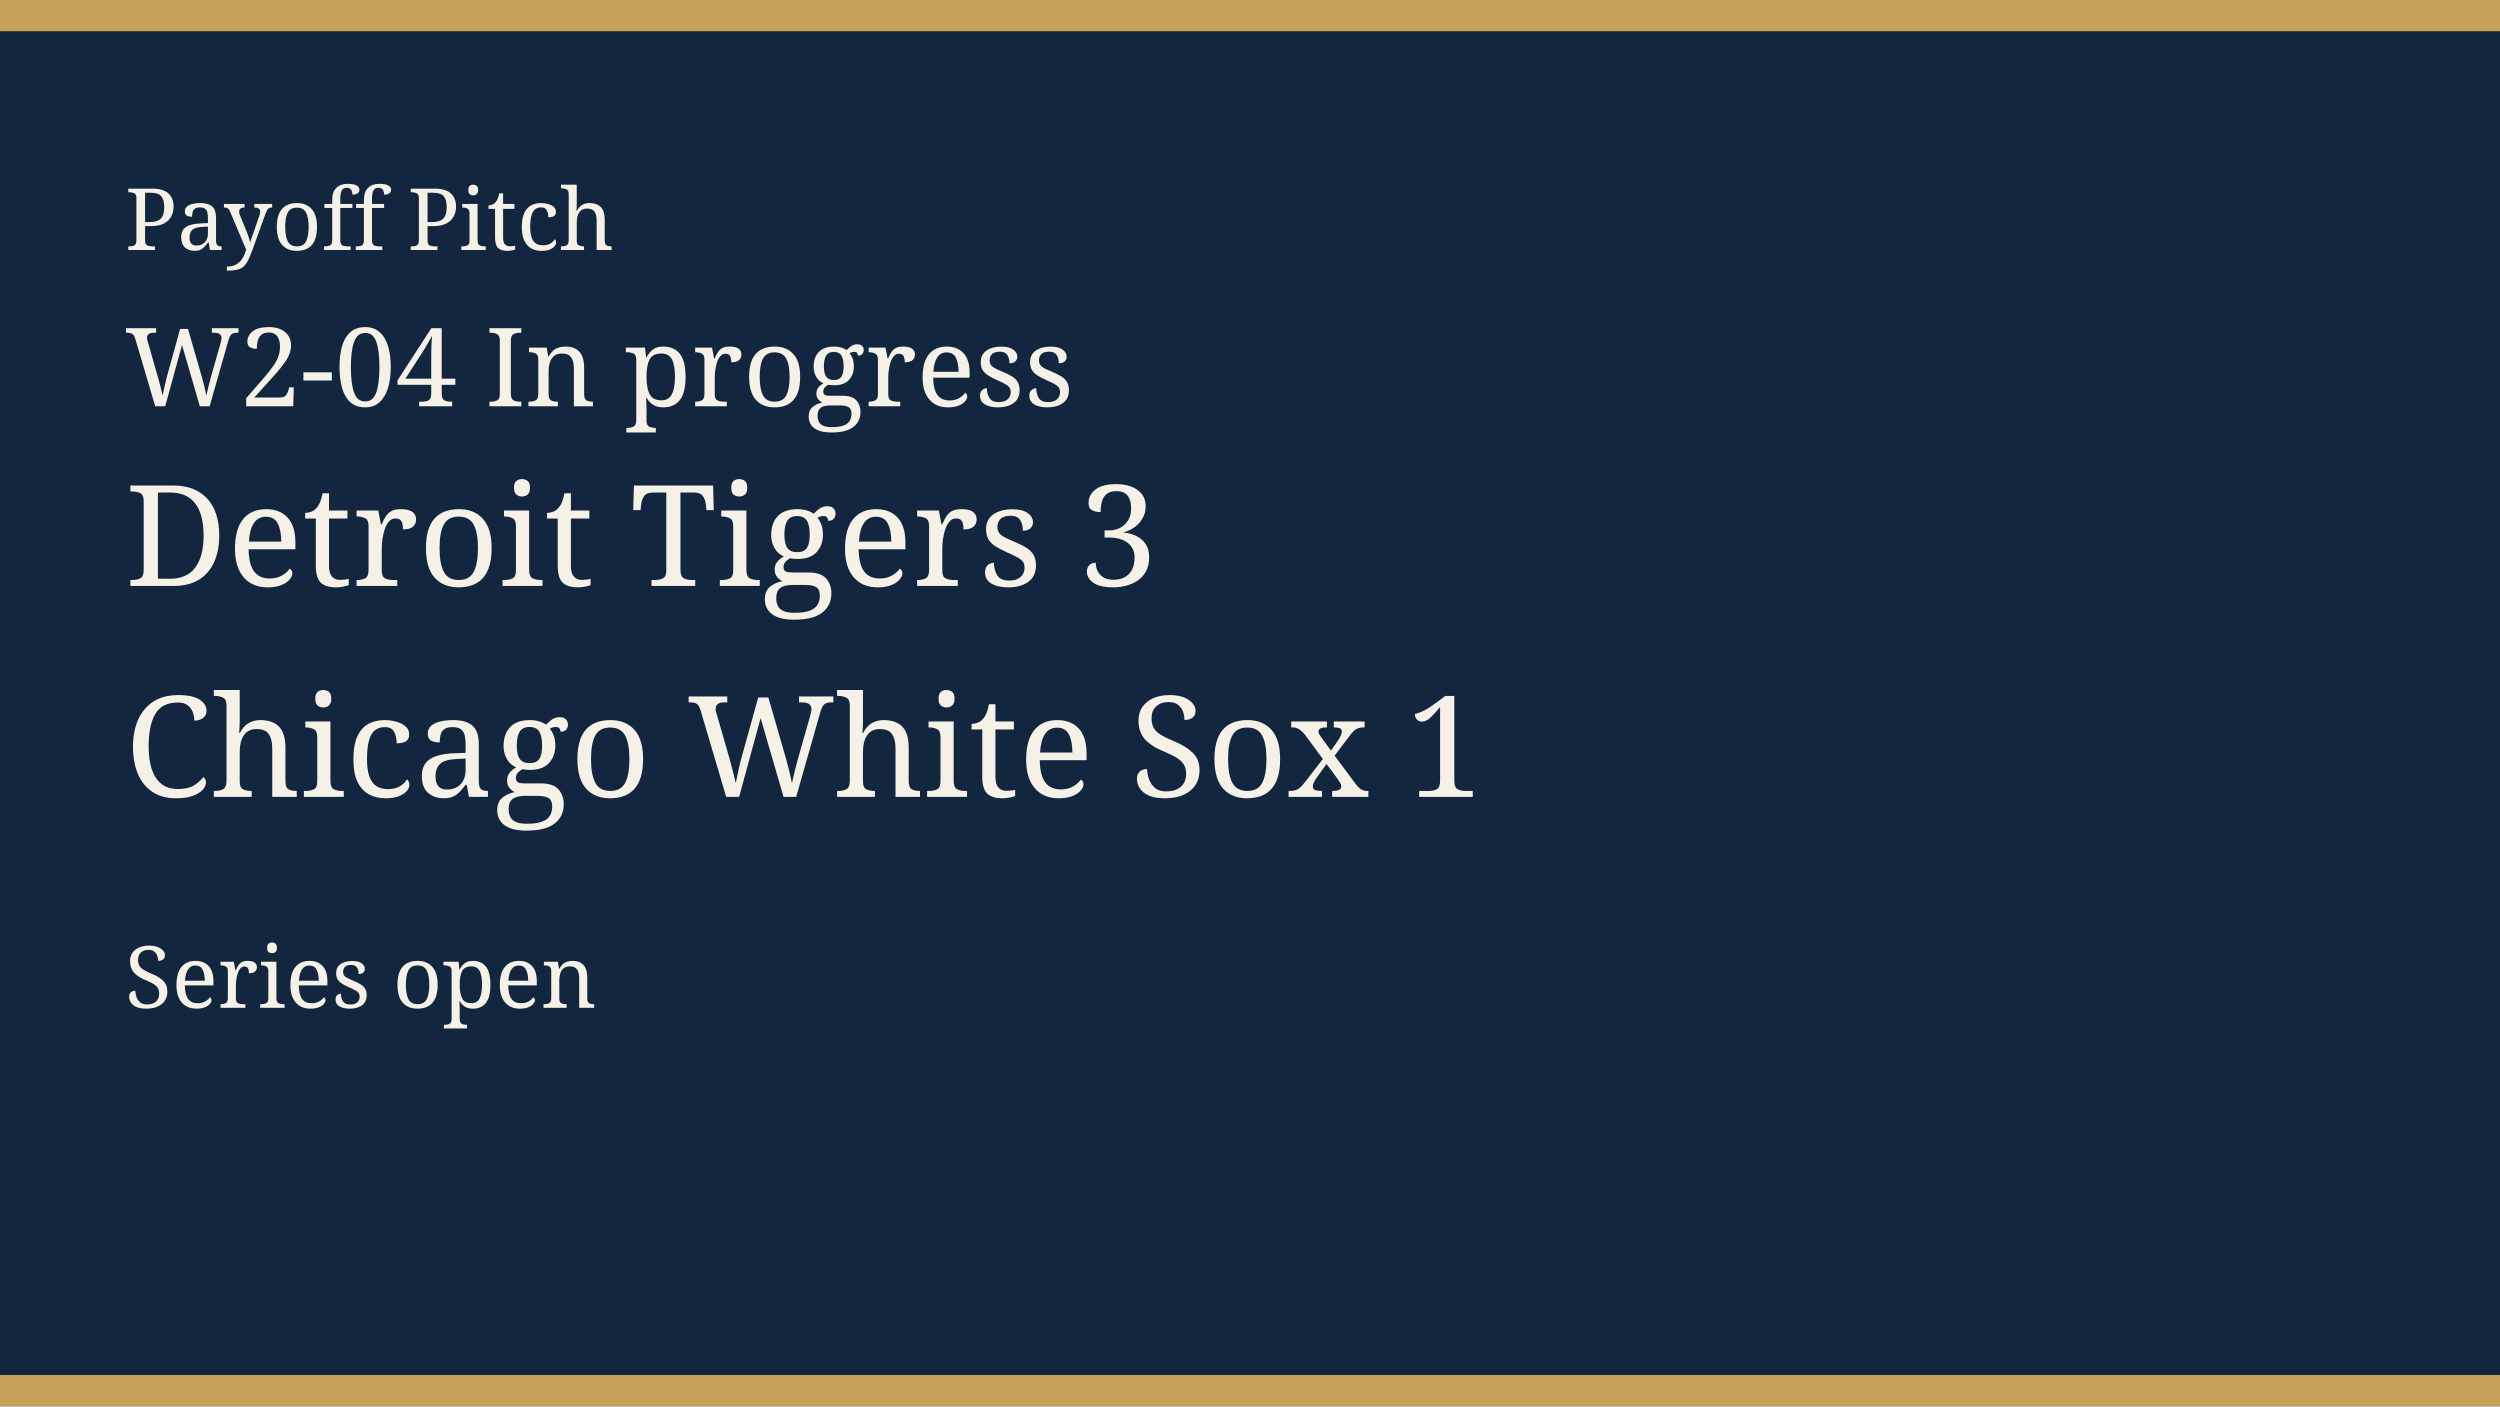
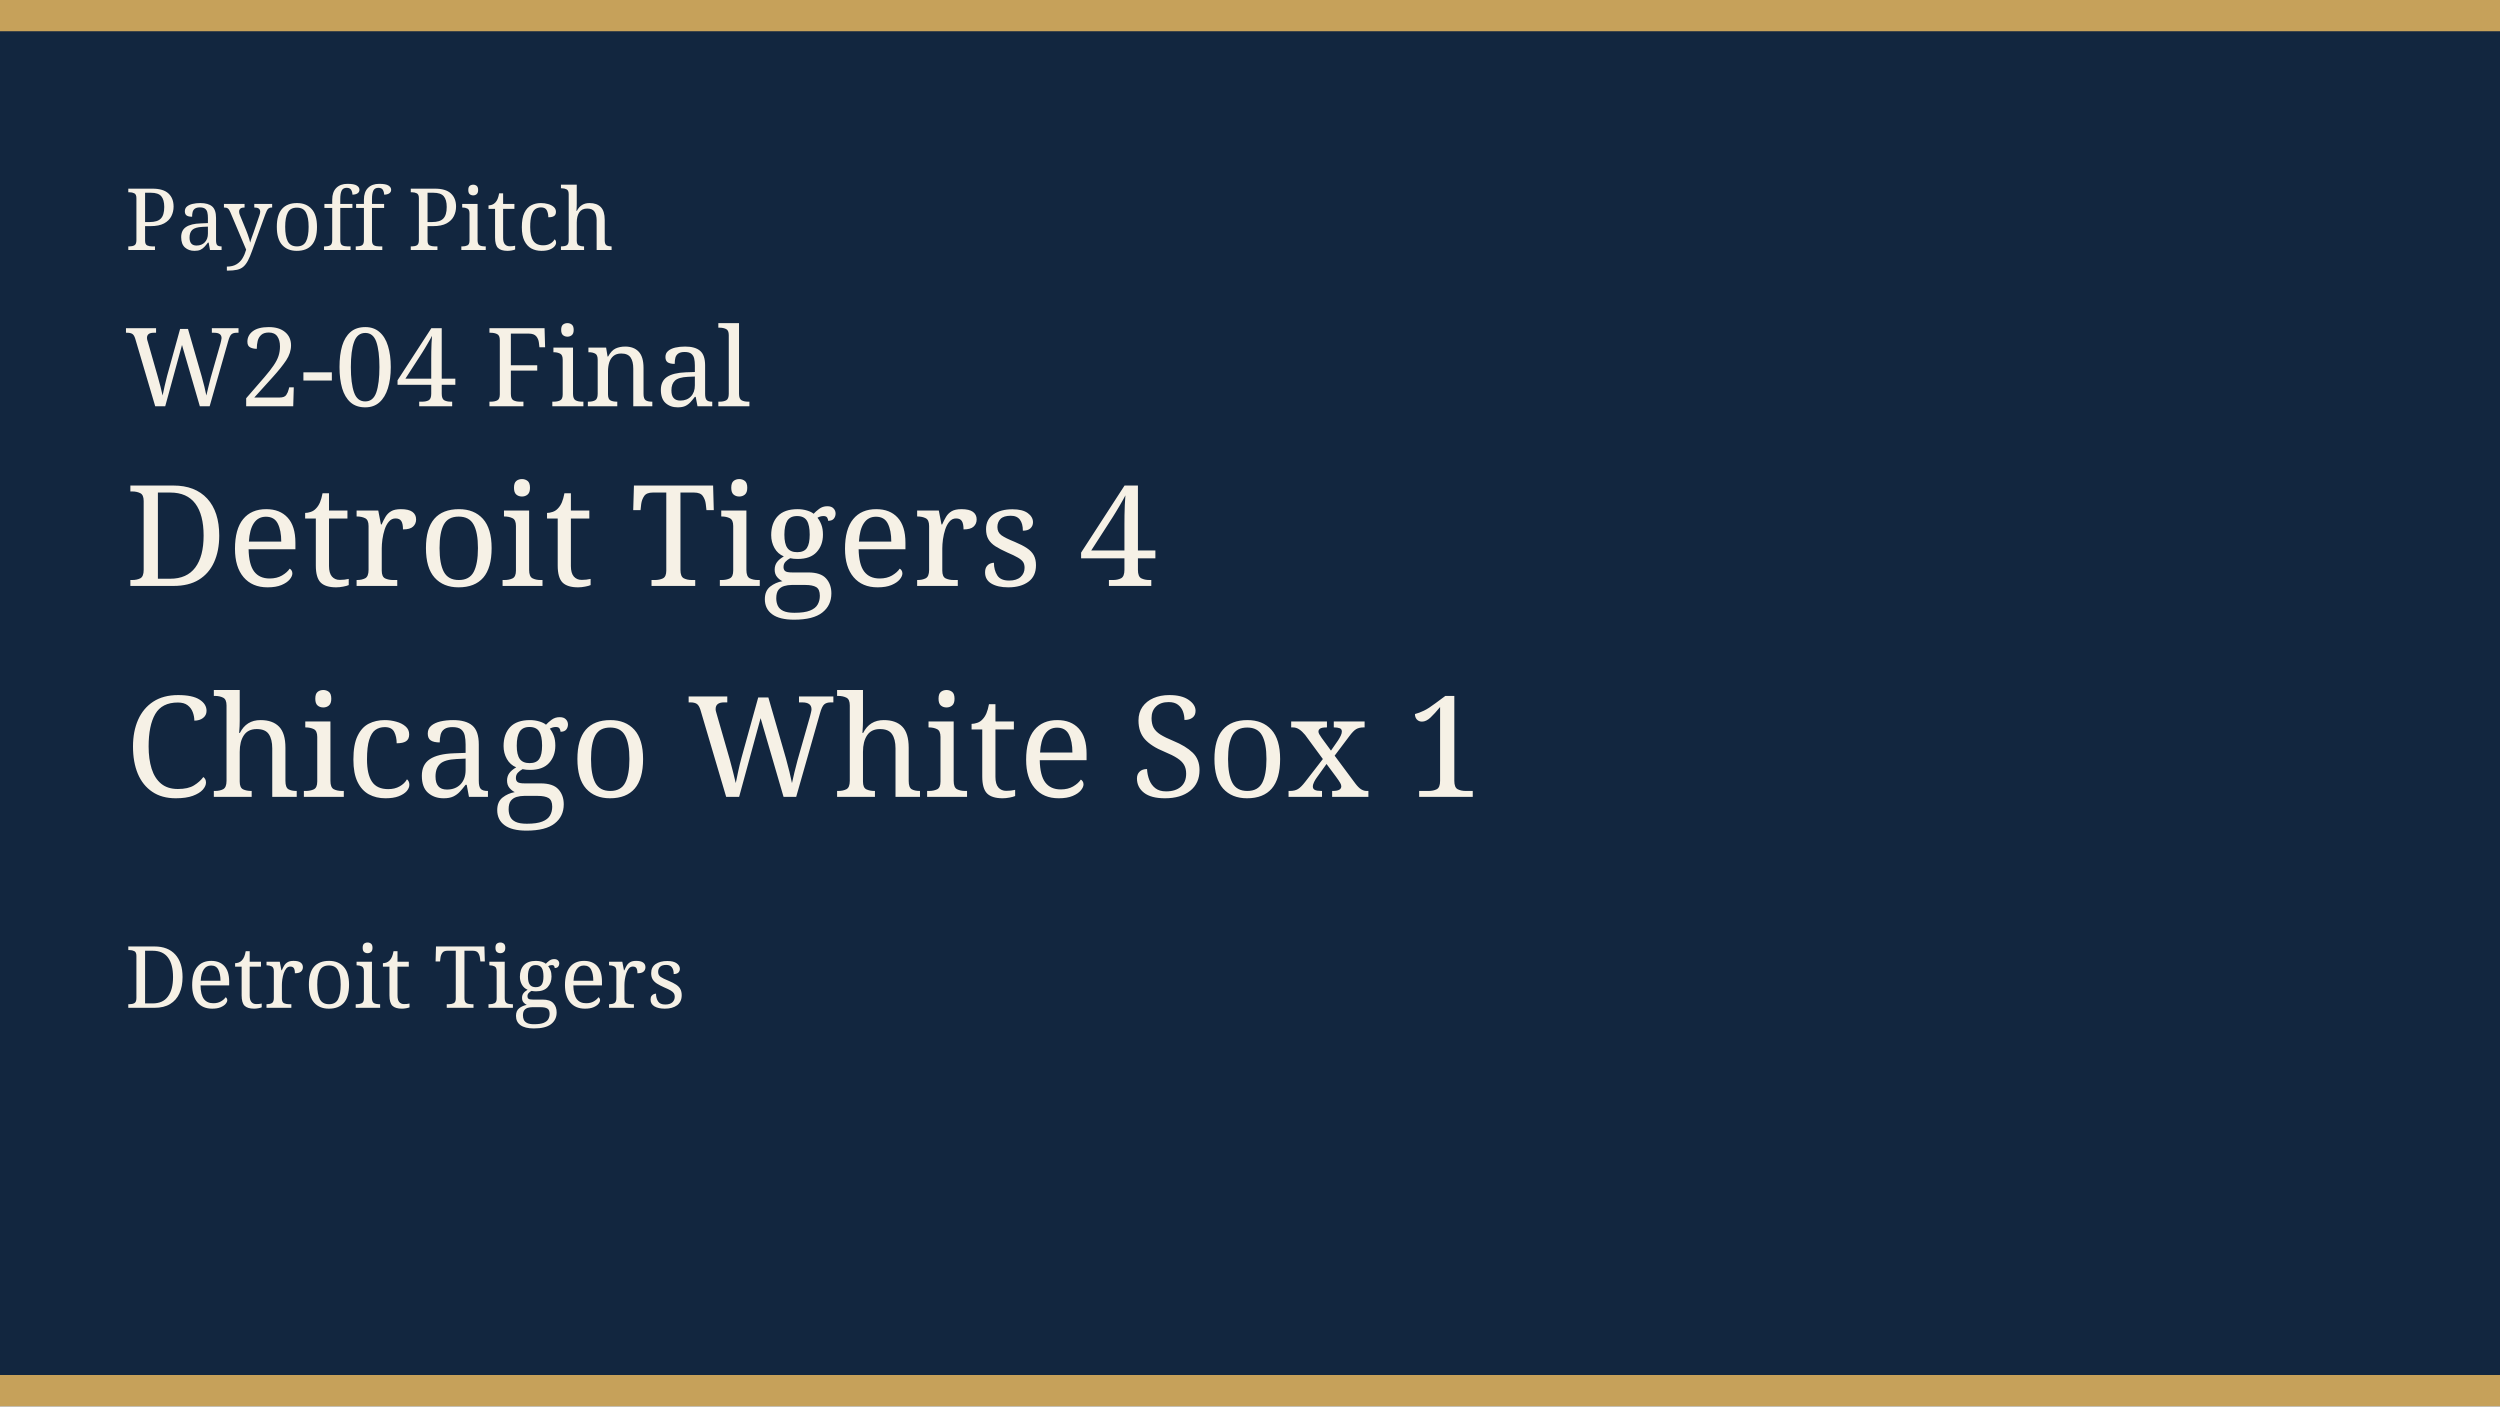
<svg xmlns="http://www.w3.org/2000/svg" width="640" height="360" viewBox="0 0 640 360" role="img">
  <rect width="640" height="360" fill="#12263f" />
  <rect width="640" height="8" fill="#c6a15a" />
  <rect y="352" width="640" height="8" fill="#c6a15a" />
  <text x="32" y="64" fill="#f6f1e6" font-family="Georgia, serif" font-size="22">Payoff Pitch</text>
-   <text x="32" y="104" fill="#f6f1e6" font-family="Georgia, serif" font-size="28">W2-04 In progress</text>
-   <text x="32" y="150" fill="#f6f1e6" font-family="Georgia, serif" font-size="36">Detroit Tigers 3</text>
+   <text x="32" y="104" fill="#f6f1e6" font-family="Georgia, serif" font-size="28">W2-04 Final</text>
+   <text x="32" y="150" fill="#f6f1e6" font-family="Georgia, serif" font-size="36">Detroit Tigers 4</text>
  <text x="32" y="204" fill="#f6f1e6" font-family="Georgia, serif" font-size="36">Chicago White Sox 1</text>
-   <text x="32" y="258" fill="#f6f1e6" font-family="Georgia, serif" font-size="22">Series open</text>
+   <text x="32" y="258" fill="#f6f1e6" font-family="Georgia, serif" font-size="22">Detroit Tigers</text>
</svg>
